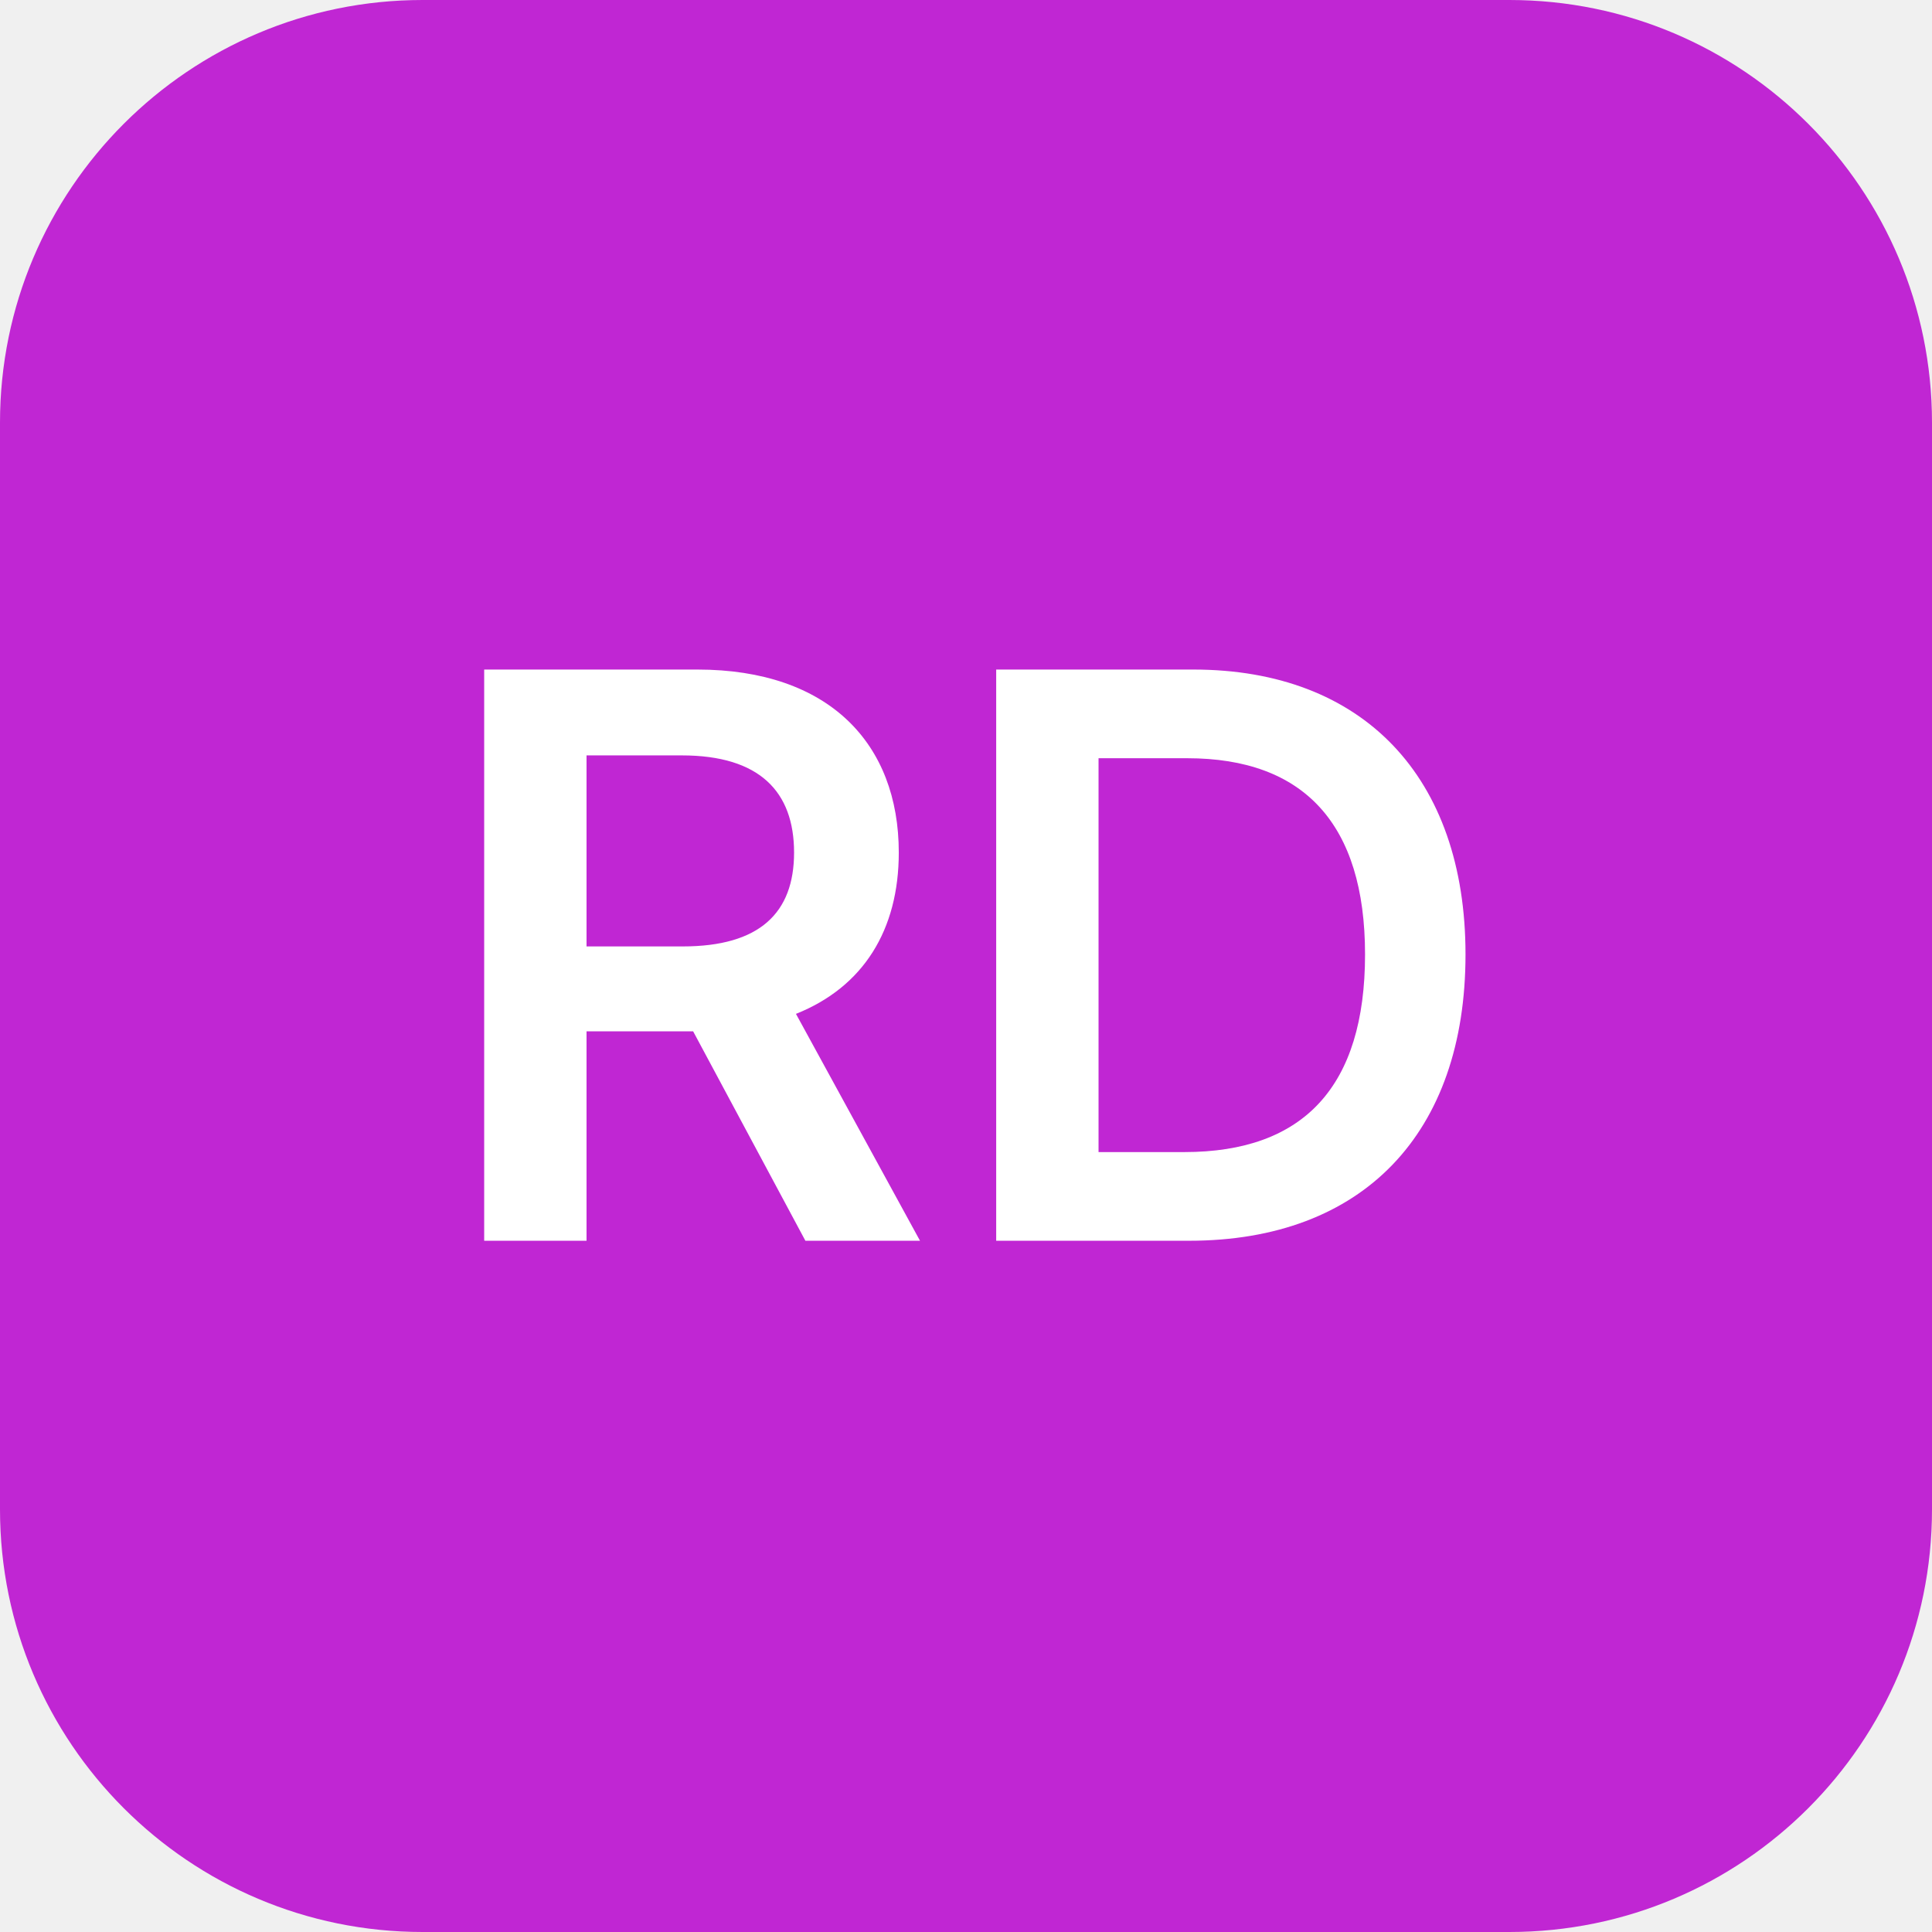
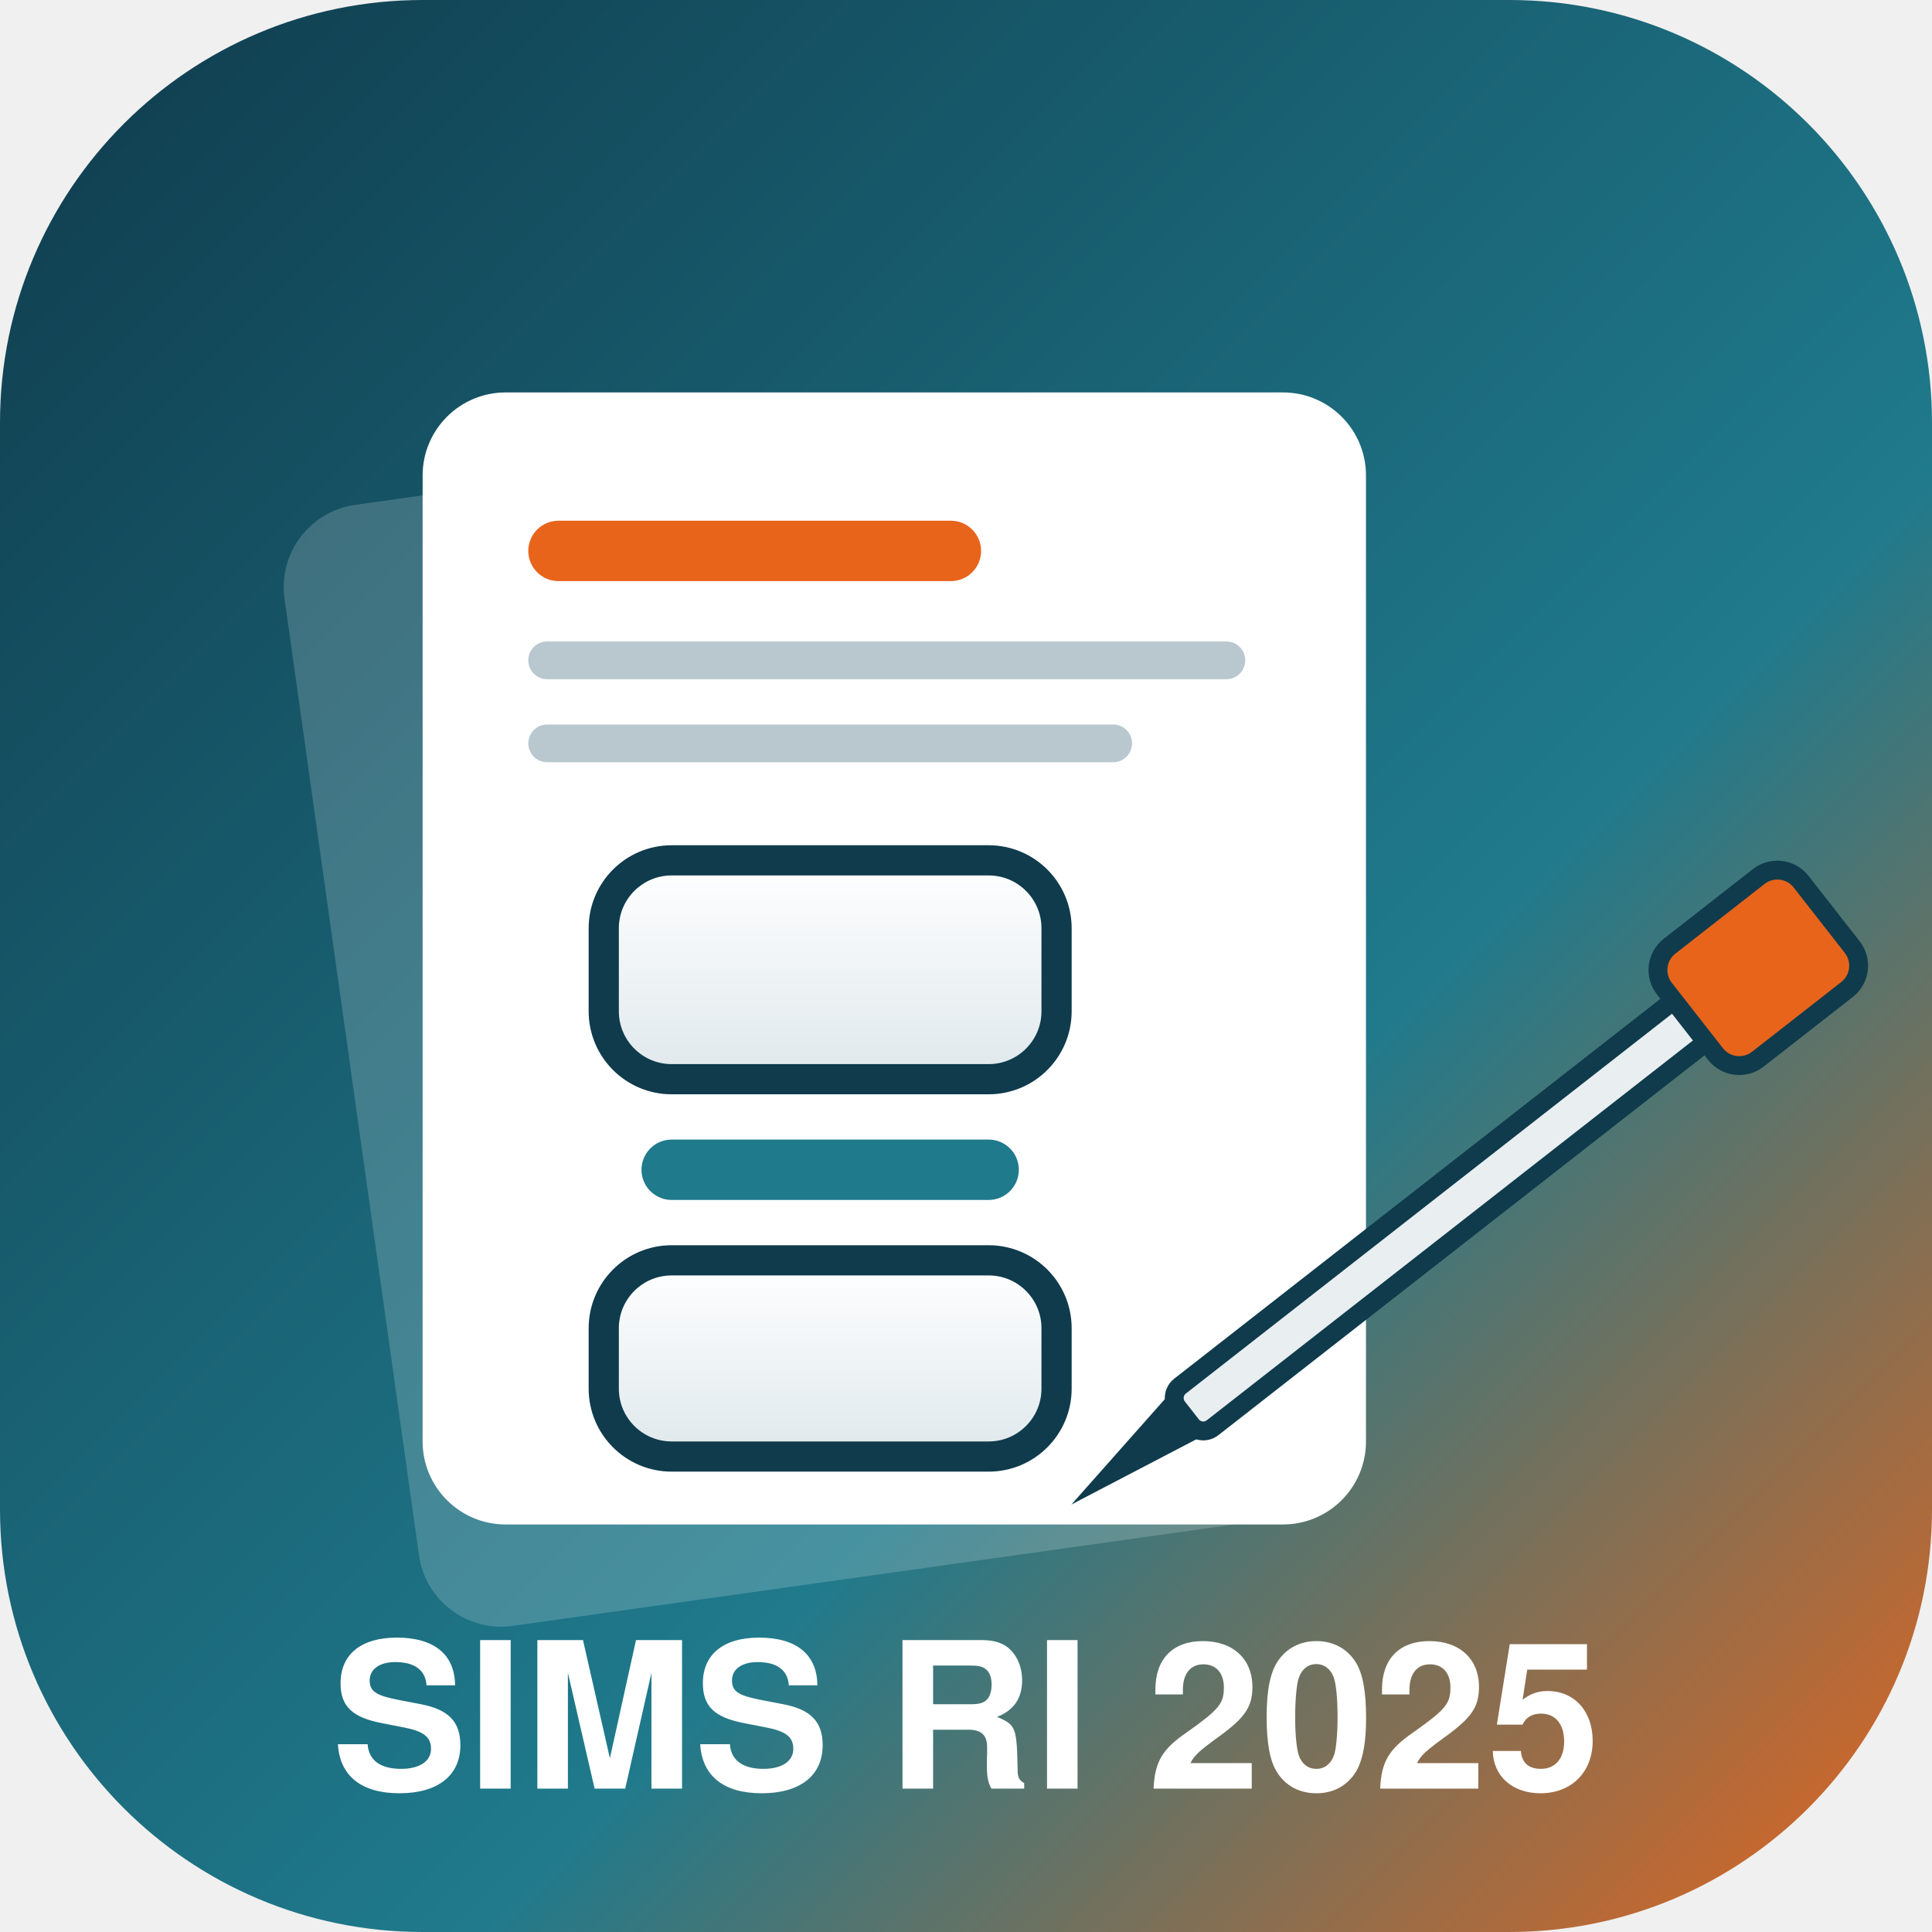
- <svg xmlns="http://www.w3.org/2000/svg" viewBox="0 0 64 64">
-   <rect width="64" height="64" rx="14" fill="#c026d3" />
-   <text x="32" y="32" dy="0.35em" text-anchor="middle" font-family="ui-sans-serif, system-ui, -apple-system, sans-serif" font-size="26" font-weight="600" fill="#ffffff">RD</text>
+ <svg xmlns="http://www.w3.org/2000/svg" viewBox="0 0 512 512">
+   <defs>
+     <linearGradient id="bg" x1="0" y1="0" x2="1" y2="1">
+       <stop offset="0" stop-color="#0f3b4c" />
+       <stop offset=".62" stop-color="#1f7a8c" />
+       <stop offset="1" stop-color="#e8641b" />
+     </linearGradient>
+     <linearGradient id="bone" x1="0" y1="0" x2="0" y2="1">
+       <stop offset="0" stop-color="#ffffff" />
+       <stop offset="1" stop-color="#dfe8ec" />
+     </linearGradient>
+   </defs>
+   <rect width="512" height="512" rx="112" fill="url(#bg)" />
+   <rect x="92" y="118" width="250" height="300" rx="22" fill="#ffffff" opacity=".18" transform="rotate(-8 217 268)" />
+   <rect x="112" y="104" width="250" height="300" rx="22" fill="#ffffff" />
+   <rect x="140" y="138" width="120" height="16" rx="8" fill="#e8641b" />
+   <rect x="140" y="170" width="190" height="10" rx="5" fill="#b9c7cf" />
+   <rect x="140" y="192" width="160" height="10" rx="5" fill="#b9c7cf" />
+   <g transform="translate(160 228)">
+     <rect x="0" y="0" width="120" height="58" rx="18" fill="url(#bone)" stroke="#0f3b4c" stroke-width="8" />
+     <rect x="10" y="74" width="100" height="16" rx="8" fill="#1f7a8c" />
+     <rect x="0" y="106" width="120" height="52" rx="18" fill="url(#bone)" stroke="#0f3b4c" stroke-width="8" />
+   </g>
+   <g transform="rotate(-38 380 330)">
+     <rect x="300" y="318" width="190" height="14" rx="4" fill="#e9eef1" stroke="#0f3b4c" stroke-width="5" />
+     <polygon points="300,318 262,325 300,332" fill="#0f3b4c" />
+     <rect x="470" y="306" width="46" height="38" rx="8" fill="#e8641b" stroke="#0f3b4c" stroke-width="5" />
+   </g>
+   <text x="256" y="474" text-anchor="middle" font-family="-apple-system,Helvetica,Arial,sans-serif" font-size="54" font-weight="800" fill="#ffffff">SIMS RI 2025</text>
</svg>
